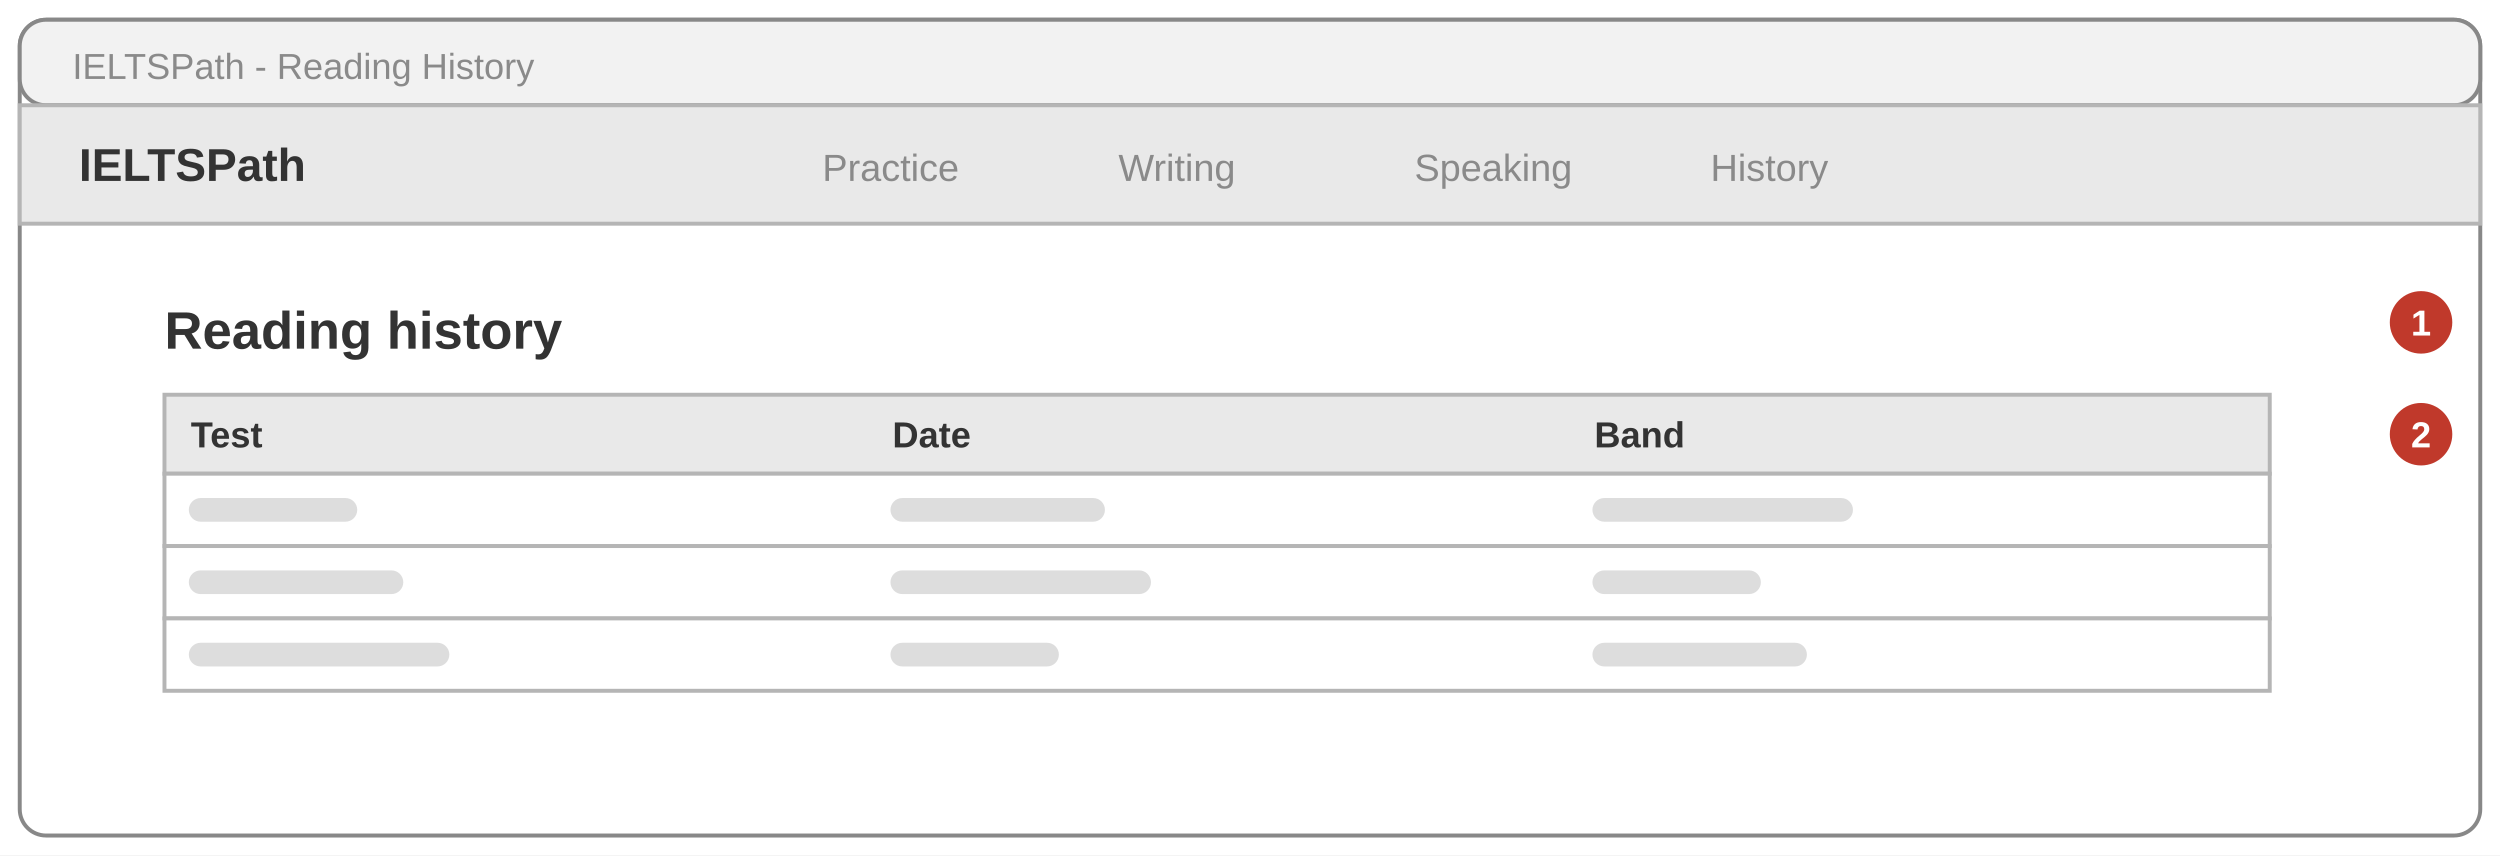
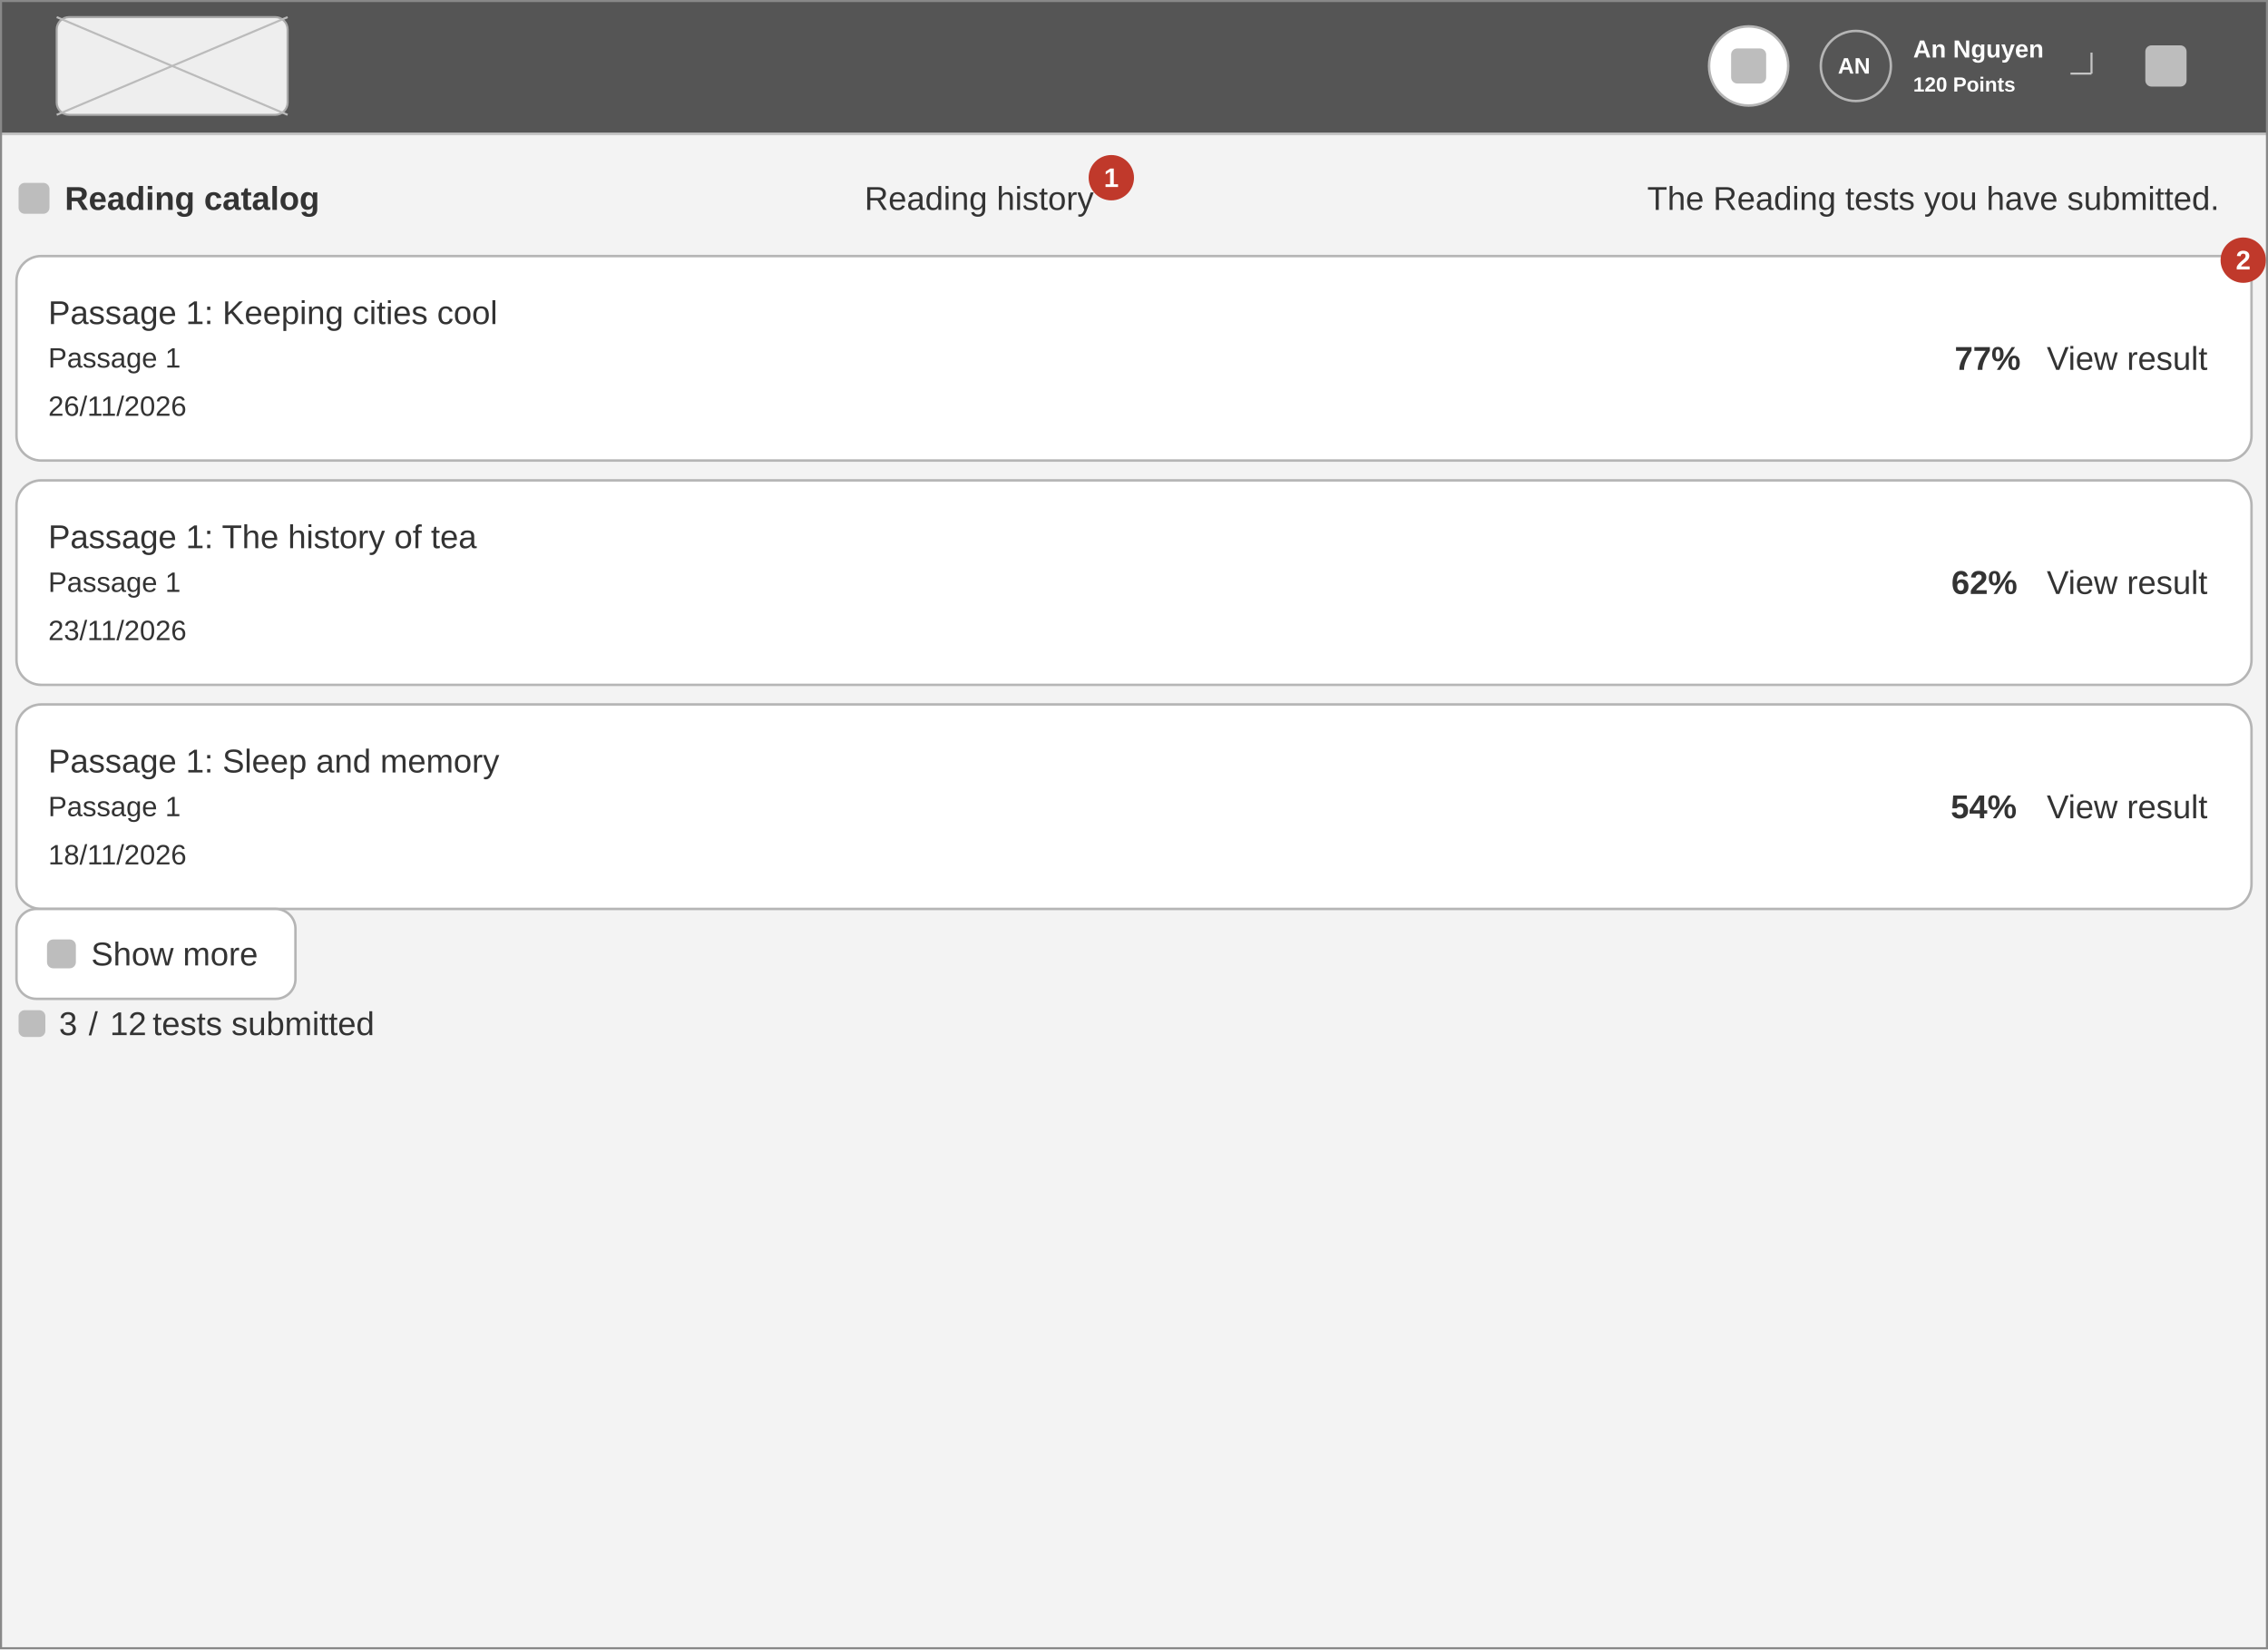
- <svg xmlns="http://www.w3.org/2000/svg" width="760" height="260" viewBox="0 0 760 260">
-   <rect width="760" height="260" fill="#ffffff" />
-   <rect x="6.0" y="6.0" width="748.0" height="248.0" rx="8" fill="#ffffff" stroke="#888888" stroke-width="1.2" />
-   <rect x="6.0" y="6.0" width="748.0" height="26.0" rx="8" fill="#f2f2f2" stroke="#888888" stroke-width="1.2" />
-   <text x="22.0" y="24.0" font-family="Segoe UI, Arial, sans-serif" font-size="11" font-weight="400" fill="#8a8a8a" text-anchor="start">IELTSPath  -  Reading History</text>
-   <rect x="6.0" y="32.0" width="748.0" height="36.0" rx="0" fill="#e9e9e9" stroke="#b5b5b5" stroke-width="1.2" />
-   <text x="24.0" y="55.0" font-family="Segoe UI, Arial, sans-serif" font-size="14" font-weight="700" fill="#333333" text-anchor="start">IELTSPath</text>
-   <text x="250.0" y="55.0" font-family="Segoe UI, Arial, sans-serif" font-size="11.5" font-weight="400" fill="#8a8a8a" text-anchor="start">Practice</text>
-   <text x="340.0" y="55.0" font-family="Segoe UI, Arial, sans-serif" font-size="11.5" font-weight="400" fill="#8a8a8a" text-anchor="start">Writing</text>
-   <text x="430.0" y="55.0" font-family="Segoe UI, Arial, sans-serif" font-size="11.5" font-weight="400" fill="#8a8a8a" text-anchor="start">Speaking</text>
-   <text x="520.0" y="55.0" font-family="Segoe UI, Arial, sans-serif" font-size="11.5" font-weight="400" fill="#8a8a8a" text-anchor="start">History</text>
-   <text x="50.0" y="106.0" font-family="Segoe UI, Arial, sans-serif" font-size="16" font-weight="700" fill="#333333" text-anchor="start">Reading history</text>
-   <circle cx="736.0" cy="98.0" r="9.5" fill="#c0392b" />
-   <text x="736.0" y="102.0" font-family="Segoe UI, Arial, sans-serif" font-size="11" font-weight="700" fill="#ffffff" text-anchor="middle">1</text>
-   <rect x="50.0" y="120.0" width="640.0" height="24.0" rx="0" fill="#e9e9e9" stroke="#b5b5b5" stroke-width="1.2" />
-   <text x="58.0" y="136.0" font-family="Segoe UI, Arial, sans-serif" font-size="11" font-weight="700" fill="#333333" text-anchor="start">Test</text>
-   <text x="271.3" y="136.0" font-family="Segoe UI, Arial, sans-serif" font-size="11" font-weight="700" fill="#333333" text-anchor="start">Date</text>
-   <text x="484.7" y="136.0" font-family="Segoe UI, Arial, sans-serif" font-size="11" font-weight="700" fill="#333333" text-anchor="start">Band</text>
-   <rect x="50.0" y="144.0" width="640.0" height="22.0" rx="0" fill="#ffffff" stroke="#b5b5b5" stroke-width="1.2" />
-   <rect x="58.0" y="152.0" width="50.0" height="6.0" rx="3" fill="#dddddd" stroke="#dddddd" stroke-width="1.2" />
-   <rect x="271.3" y="152.0" width="64.0" height="6.0" rx="3" fill="#dddddd" stroke="#dddddd" stroke-width="1.2" />
-   <rect x="484.7" y="152.0" width="78.0" height="6.0" rx="3" fill="#dddddd" stroke="#dddddd" stroke-width="1.2" />
-   <rect x="50.0" y="166.0" width="640.0" height="22.0" rx="0" fill="#ffffff" stroke="#b5b5b5" stroke-width="1.2" />
-   <rect x="58.0" y="174.0" width="64.0" height="6.0" rx="3" fill="#dddddd" stroke="#dddddd" stroke-width="1.2" />
-   <rect x="271.3" y="174.0" width="78.0" height="6.0" rx="3" fill="#dddddd" stroke="#dddddd" stroke-width="1.2" />
-   <rect x="484.7" y="174.0" width="50.0" height="6.0" rx="3" fill="#dddddd" stroke="#dddddd" stroke-width="1.2" />
-   <rect x="50.0" y="188.0" width="640.0" height="22.0" rx="0" fill="#ffffff" stroke="#b5b5b5" stroke-width="1.2" />
-   <rect x="58.0" y="196.0" width="78.0" height="6.0" rx="3" fill="#dddddd" stroke="#dddddd" stroke-width="1.2" />
-   <rect x="271.3" y="196.0" width="50.0" height="6.0" rx="3" fill="#dddddd" stroke="#dddddd" stroke-width="1.2" />
-   <rect x="484.7" y="196.0" width="64.0" height="6.0" rx="3" fill="#dddddd" stroke="#dddddd" stroke-width="1.2" />
-   <circle cx="736.0" cy="132.0" r="9.5" fill="#c0392b" />
-   <text x="736.0" y="136.0" font-family="Segoe UI, Arial, sans-serif" font-size="11" font-weight="700" fill="#ffffff" text-anchor="middle">2</text>
+ <svg xmlns="http://www.w3.org/2000/svg" width="1100" height="800" viewBox="0 0 1100 800">
+   <rect width="1100" height="800" fill="#ffffff" />
+   <rect x="0.0" y="0.0" width="1100.0" height="800.0" rx="0.0" fill="#ffffff" stroke="none" stroke-width="1.2" />
+   <rect x="0.0" y="0.0" width="1100.0" height="800.0" rx="0.0" fill="#f3f3f3" stroke="none" stroke-width="1.2" />
+   <rect x="0.0" y="0.0" width="1100.0" height="65.0" rx="0.0" fill="#555555" stroke="#cccccc" stroke-width="1.2" />
+   <line x1="0.0" y1="65.0" x2="1100.0" y2="65.0" stroke="#c4c4c4" />
+   <rect x="27.5" y="8.3" width="112.0" height="47.4" rx="6" fill="#eeeeee" stroke="#aaaaaa" />
+   <path d="M27.5 8.3L139.5 55.7M139.5 8.3L27.5 55.7" stroke="#bbbbbb" fill="none" />
+   <rect x="828.9" y="12.8" width="38.4" height="38.4" rx="19.2" fill="#ffffff" stroke="#b5b5b5" stroke-width="1.2" />
+   <rect x="839.6" y="23.5" width="17.0" height="17.0" rx="3" fill="#bdbdbd" />
+   <rect x="883.1" y="15.0" width="34.0" height="34.0" rx="17.0" fill="#555555" stroke="#b5b5b5" stroke-width="1.2" />
+   <text x="891.4" y="35.7" font-family="Segoe UI, Arial, sans-serif" font-size="10.88" font-weight="700" fill="#ffffff" text-anchor="start">AN</text>
+   <text x="927.9" y="27.9" font-family="Segoe UI, Arial, sans-serif" font-size="12" font-weight="700" fill="#ffffff" text-anchor="start" textLength="66.0" lengthAdjust="spacingAndGlyphs">An Nguyen</text>
+   <text x="927.9" y="44.4" font-family="Segoe UI, Arial, sans-serif" font-size="9.92" font-weight="700" fill="#ffffff" text-anchor="start" textLength="52.3" lengthAdjust="spacingAndGlyphs">120 Points</text>
+   <line x1="1014.4" y1="25.5" x2="1014.4" y2="35.7" stroke="#c4c4c4" />
+   <line x1="1004.2" y1="35.7" x2="1014.4" y2="35.7" stroke="#c4c4c4" />
+   <rect x="1040.5" y="22.0" width="20.0" height="20.0" rx="3" fill="#bdbdbd" />
+   <rect x="9.0" y="88.7" width="15.0" height="15.0" rx="3" fill="#bdbdbd" />
+   <text x="31.4" y="101.8" font-family="Segoe UI, Arial, sans-serif" font-size="16" font-weight="700" fill="#333333" text-anchor="start" textLength="125.9" lengthAdjust="spacingAndGlyphs">Reading catalog</text>
+   <text x="419.3" y="101.8" font-family="Segoe UI, Arial, sans-serif" font-size="16" font-weight="400" fill="#333333" text-anchor="start" textLength="117.7" lengthAdjust="spacingAndGlyphs">Reading history</text>
+   <text x="798.9" y="101.8" font-family="Segoe UI, Arial, sans-serif" font-size="16" font-weight="400" fill="#333333" text-anchor="start" textLength="293.1" lengthAdjust="spacingAndGlyphs">The Reading tests you have submitted.</text>
+   <rect x="8.0" y="124.2" width="1084.0" height="99.2" rx="12.0" fill="#ffffff" stroke="#b5b5b5" stroke-width="1.2" />
+   <text x="23.4" y="157.2" font-family="Segoe UI, Arial, sans-serif" font-size="16" font-weight="400" fill="#333333" text-anchor="start" textLength="227.2" lengthAdjust="spacingAndGlyphs">Passage 1: Keeping cities cool</text>
+   <text x="23.4" y="178.3" font-family="Segoe UI, Arial, sans-serif" font-size="13.6" font-weight="400" fill="#333333" text-anchor="start" textLength="64.0" lengthAdjust="spacingAndGlyphs">Passage 1</text>
+   <text x="23.4" y="201.7" font-family="Segoe UI, Arial, sans-serif" font-size="13.6" font-weight="400" fill="#333333" text-anchor="start" textLength="71.2" lengthAdjust="spacingAndGlyphs">26/11/2026</text>
+   <text x="948.0" y="179.4" font-family="Segoe UI, Arial, sans-serif" font-size="16" font-weight="700" fill="#333333" text-anchor="start" textLength="35.2" lengthAdjust="spacingAndGlyphs">77%</text>
+   <text x="992.7" y="179.4" font-family="Segoe UI, Arial, sans-serif" font-size="16" font-weight="400" fill="#333333" text-anchor="start" textLength="83.9" lengthAdjust="spacingAndGlyphs">View result</text>
+   <rect x="8.0" y="233.0" width="1084.0" height="99.2" rx="12.0" fill="#ffffff" stroke="#b5b5b5" stroke-width="1.2" />
+   <text x="23.4" y="265.9" font-family="Segoe UI, Arial, sans-serif" font-size="16" font-weight="400" fill="#333333" text-anchor="start" textLength="217.7" lengthAdjust="spacingAndGlyphs">Passage 1: The history of tea</text>
+   <text x="23.4" y="287.1" font-family="Segoe UI, Arial, sans-serif" font-size="13.6" font-weight="400" fill="#333333" text-anchor="start" textLength="64.0" lengthAdjust="spacingAndGlyphs">Passage 1</text>
+   <text x="23.4" y="310.5" font-family="Segoe UI, Arial, sans-serif" font-size="13.6" font-weight="400" fill="#333333" text-anchor="start" textLength="71.2" lengthAdjust="spacingAndGlyphs">23/11/2026</text>
+   <text x="946.4" y="288.1" font-family="Segoe UI, Arial, sans-serif" font-size="16" font-weight="700" fill="#333333" text-anchor="start" textLength="36.7" lengthAdjust="spacingAndGlyphs">62%</text>
+   <text x="992.7" y="288.1" font-family="Segoe UI, Arial, sans-serif" font-size="16" font-weight="400" fill="#333333" text-anchor="start" textLength="83.9" lengthAdjust="spacingAndGlyphs">View result</text>
+   <rect x="8.0" y="341.7" width="1084.0" height="99.2" rx="12.0" fill="#ffffff" stroke="#b5b5b5" stroke-width="1.2" />
+   <text x="23.4" y="374.7" font-family="Segoe UI, Arial, sans-serif" font-size="16" font-weight="400" fill="#333333" text-anchor="start" textLength="226.4" lengthAdjust="spacingAndGlyphs">Passage 1: Sleep and memory</text>
+   <text x="23.4" y="395.9" font-family="Segoe UI, Arial, sans-serif" font-size="13.6" font-weight="400" fill="#333333" text-anchor="start" textLength="64.0" lengthAdjust="spacingAndGlyphs">Passage 1</text>
+   <text x="23.4" y="419.3" font-family="Segoe UI, Arial, sans-serif" font-size="13.6" font-weight="400" fill="#333333" text-anchor="start" textLength="68.4" lengthAdjust="spacingAndGlyphs">18/11/2026</text>
+   <text x="946.1" y="396.9" font-family="Segoe UI, Arial, sans-serif" font-size="16" font-weight="700" fill="#333333" text-anchor="start" textLength="37.0" lengthAdjust="spacingAndGlyphs">54%</text>
+   <text x="992.7" y="396.9" font-family="Segoe UI, Arial, sans-serif" font-size="16" font-weight="400" fill="#333333" text-anchor="start" textLength="83.9" lengthAdjust="spacingAndGlyphs">View result</text>
+   <rect x="8.0" y="440.9" width="135.3" height="43.6" rx="9.6" fill="#ffffff" stroke="#b5b5b5" stroke-width="1.2" />
+   <rect x="22.8" y="455.7" width="14.0" height="14.0" rx="3" fill="#bdbdbd" />
+   <text x="44.2" y="468.3" font-family="Segoe UI, Arial, sans-serif" font-size="16" font-weight="400" fill="#333333" text-anchor="start" textLength="85.3" lengthAdjust="spacingAndGlyphs">Show more</text>
+   <rect x="9.0" y="490.0" width="13.0" height="13.0" rx="3" fill="#bdbdbd" />
+   <text x="28.6" y="502.1" font-family="Segoe UI, Arial, sans-serif" font-size="16" font-weight="400" fill="#333333" text-anchor="start">3</text>
+   <text x="43.0" y="502.1" font-family="Segoe UI, Arial, sans-serif" font-size="16" font-weight="400" fill="#333333" text-anchor="start">/</text>
+   <text x="53.3" y="502.1" font-family="Segoe UI, Arial, sans-serif" font-size="16" font-weight="400" fill="#333333" text-anchor="start">12</text>
+   <text x="74.0" y="502.1" font-family="Segoe UI, Arial, sans-serif" font-size="16" font-weight="400" fill="#333333" text-anchor="start" textLength="115.9" lengthAdjust="spacingAndGlyphs">tests submitted</text>
+   <circle cx="539.0" cy="86.2" r="11" fill="#c0392b" />
+   <text x="539.0" y="90.7" font-family="Segoe UI, Arial, sans-serif" font-size="13" font-weight="700" fill="#ffffff" text-anchor="middle">1</text>
+   <circle cx="1088.0" cy="126.2" r="11" fill="#c0392b" />
+   <text x="1088.0" y="130.7" font-family="Segoe UI, Arial, sans-serif" font-size="13" font-weight="700" fill="#ffffff" text-anchor="middle">2</text>
+   <rect x="0.5" y="0.5" width="1099" height="799" fill="none" stroke="#888888" />
</svg>
